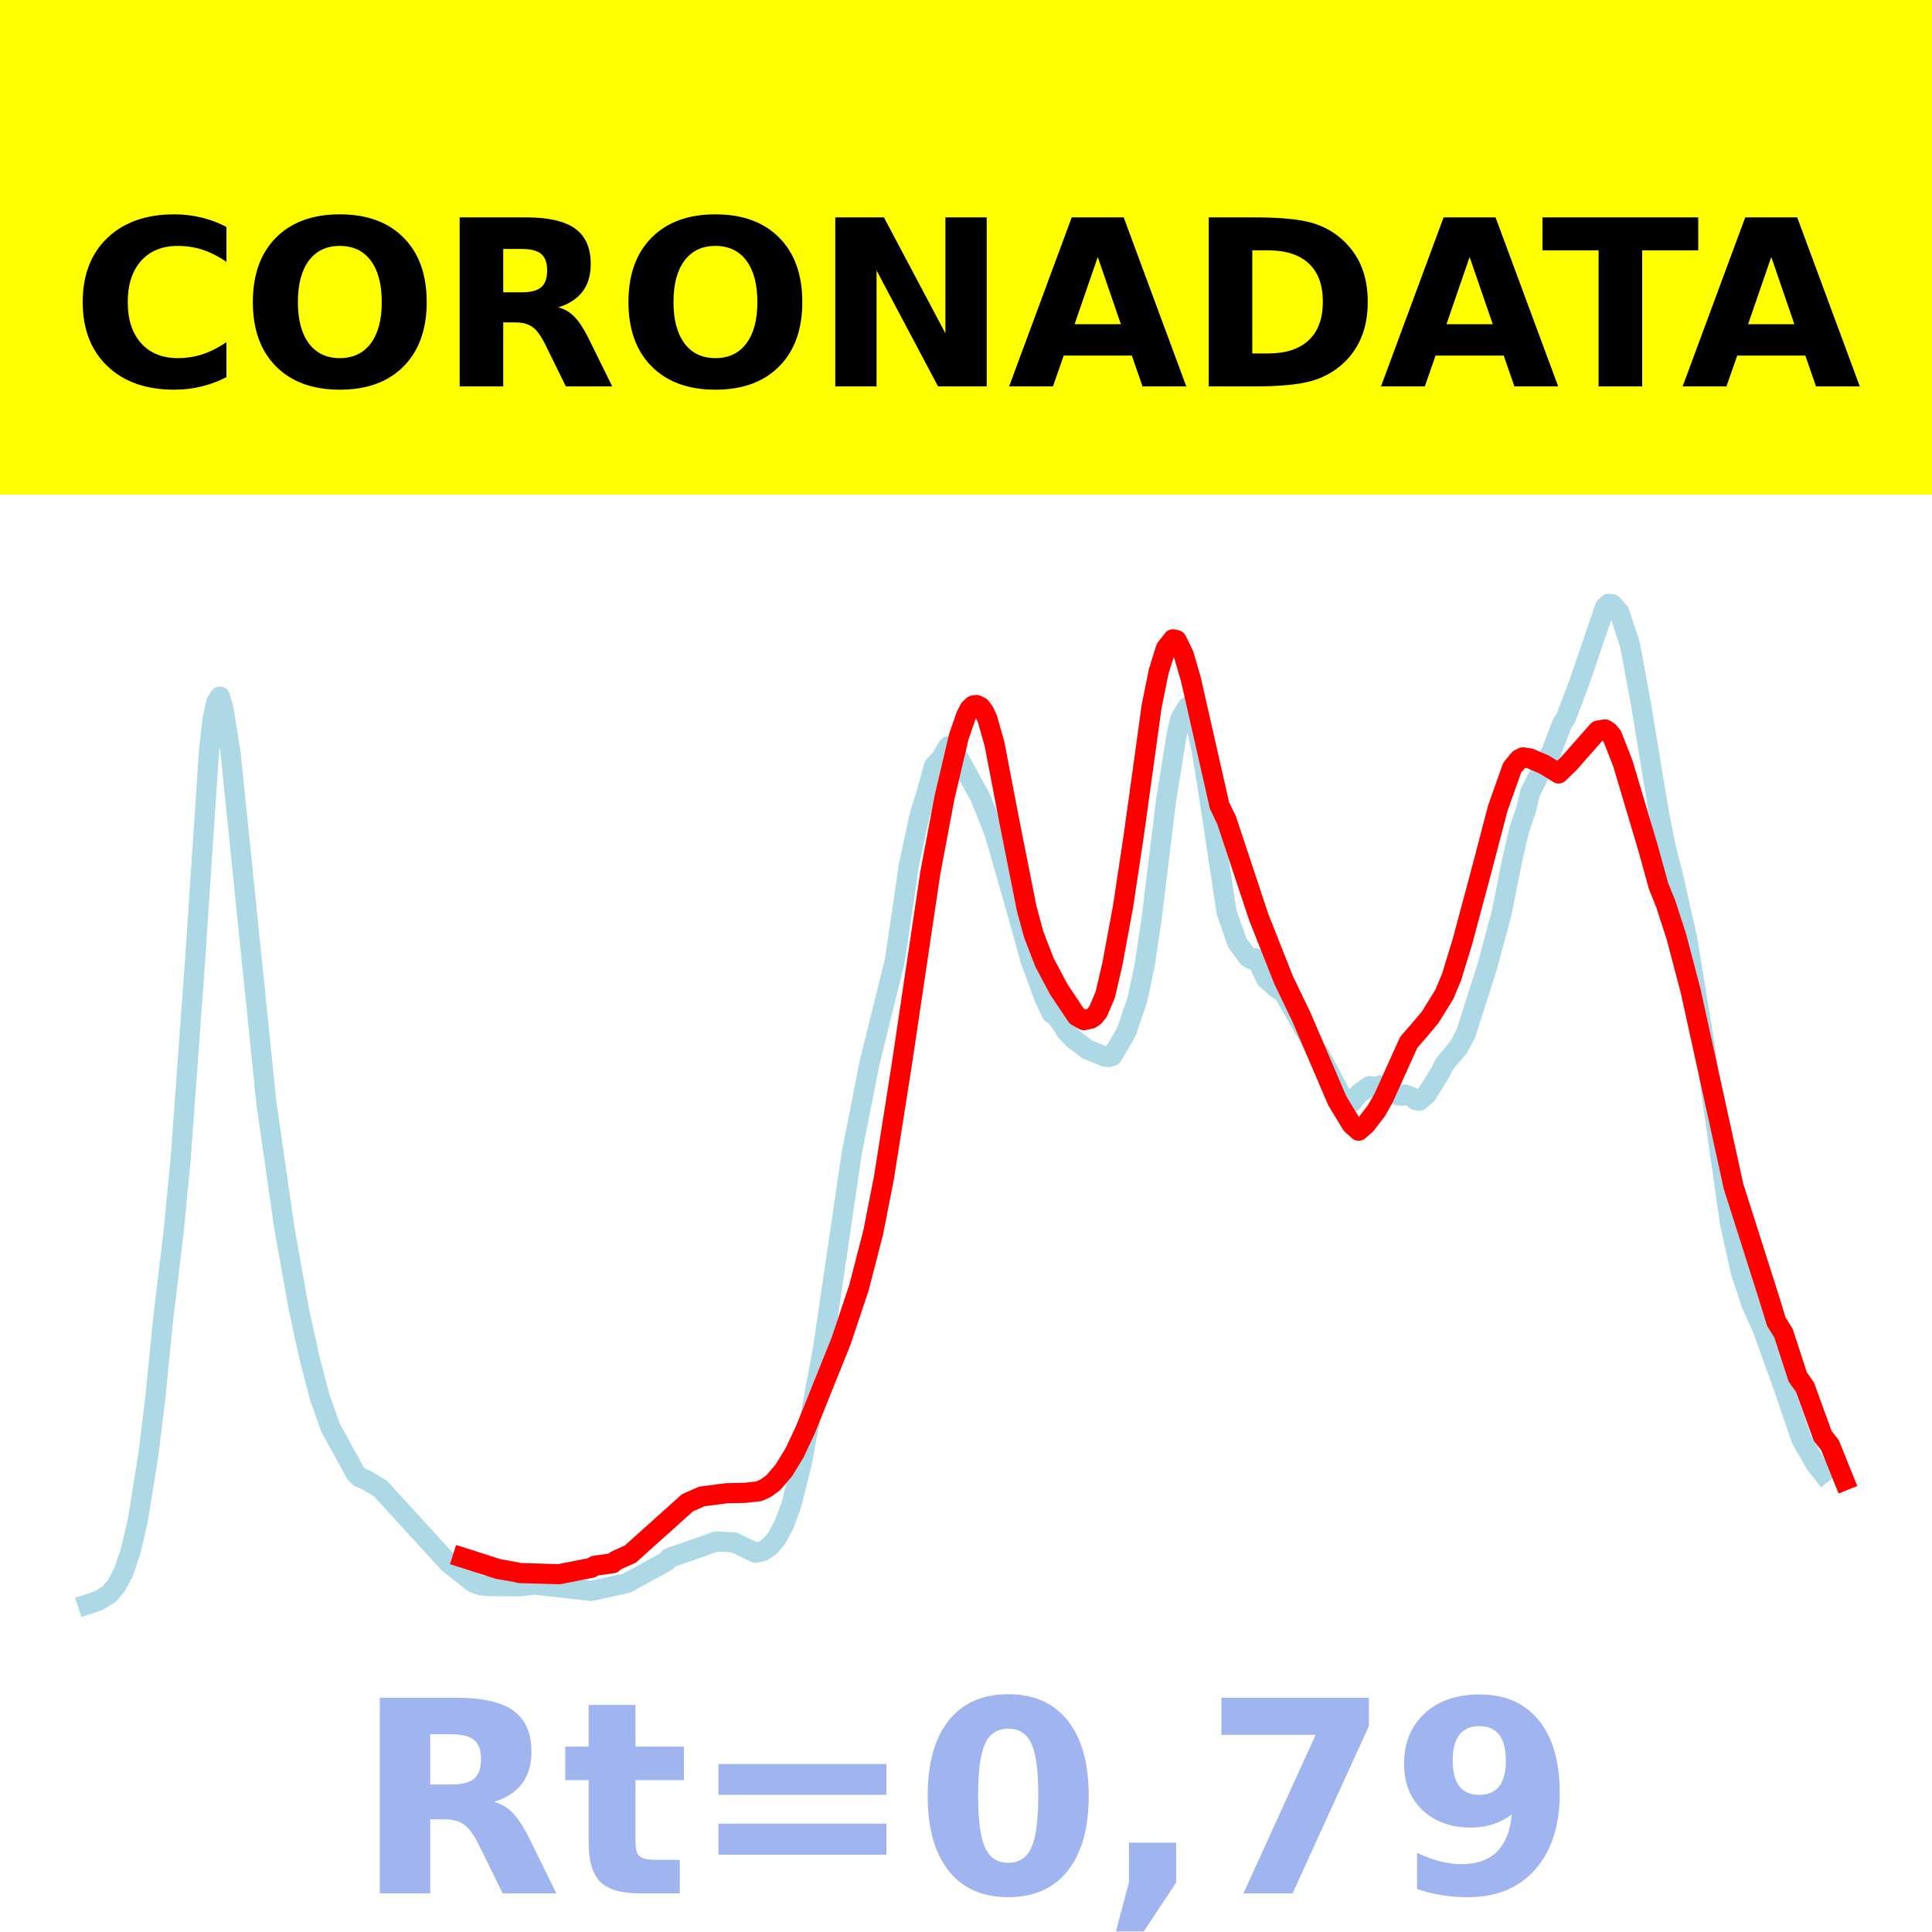
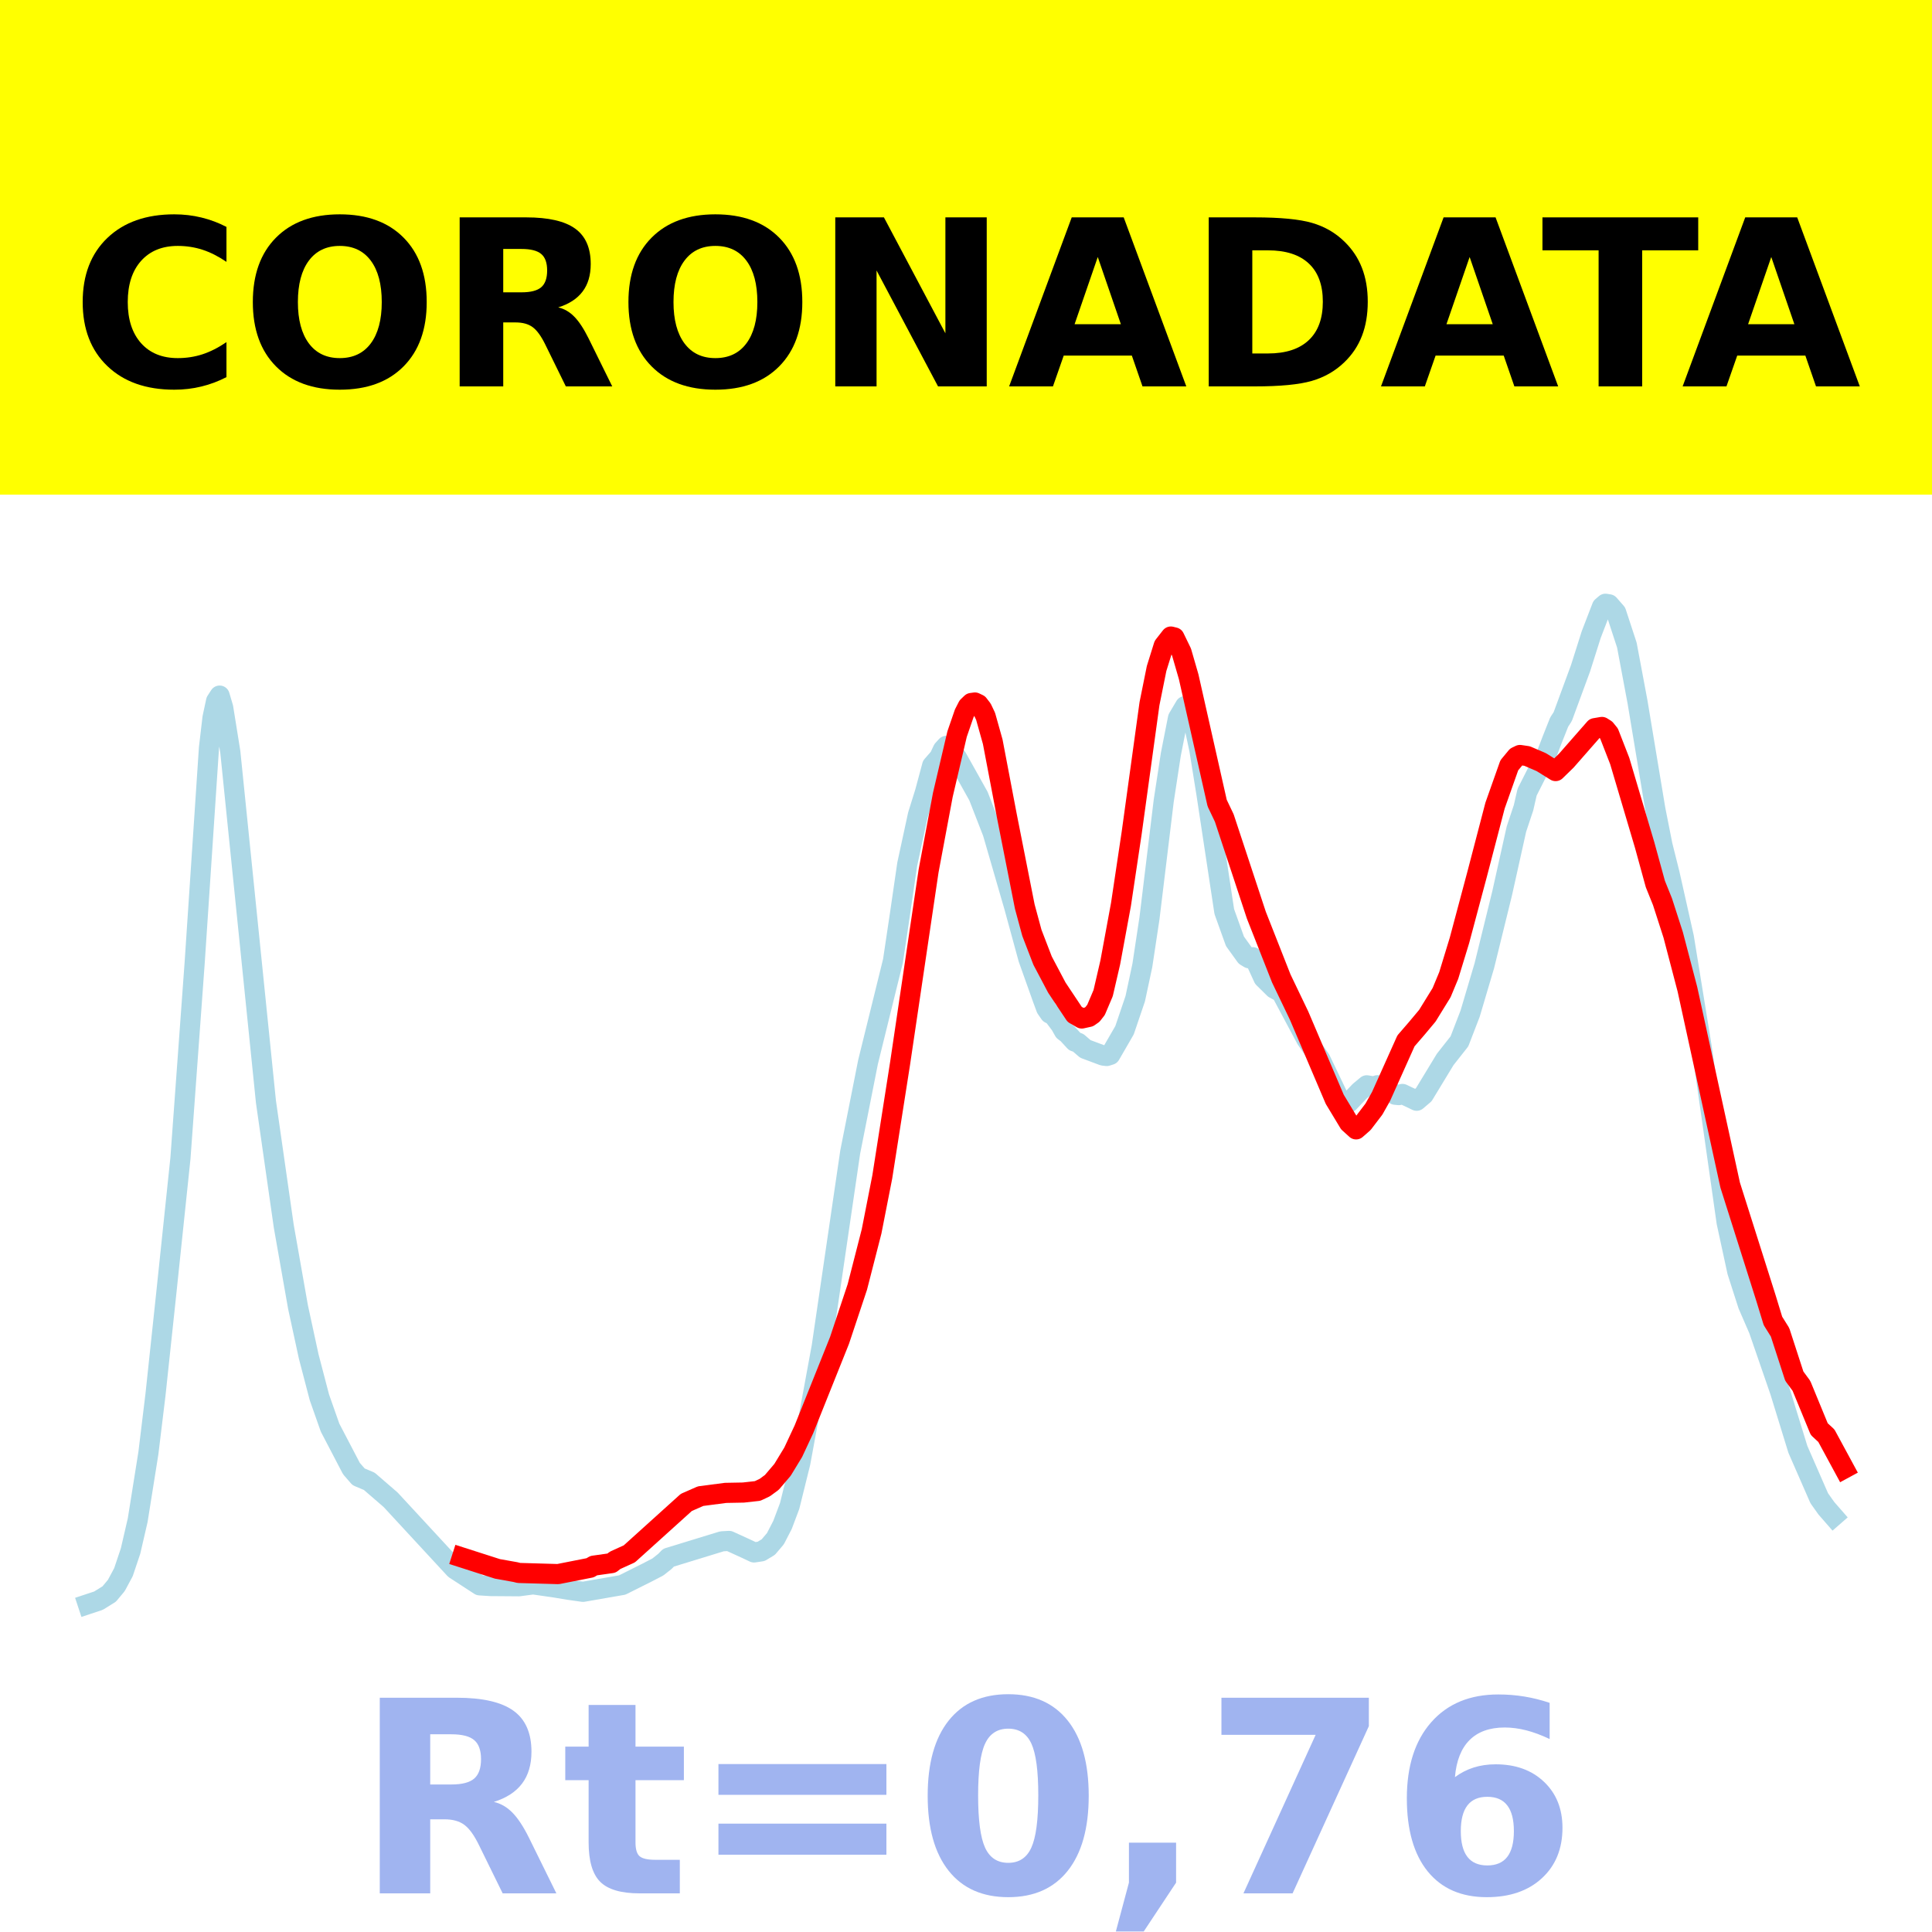
<svg xmlns="http://www.w3.org/2000/svg" xmlns:xlink="http://www.w3.org/1999/xlink" height="144pt" version="1.1" viewBox="0 0 144 144" width="144pt">
  <defs>
    <style type="text/css">*{stroke-linecap:butt;stroke-linejoin:round;}</style>
  </defs>
  <g id="figure_1">
    <g id="patch_1">
      <path d="M 0 144  L 144 144  L 144 0  L 0 0  z " style="fill:#ffffff;" />
    </g>
    <g id="axes_1">
      <g id="patch_2">
        <path d="M 0 144  L 144 144  L 144 0  L 0 0  z " style="fill:#ffffff;" />
      </g>
      <g id="line2d_1">
-         <path clip-path="url(#p01115ec4cb)" d="M 6.545 119.571  L 7.344 119.31  L 8.142 118.813  L 8.674 118.178  L 9.206 117.187  L 9.738 115.61  L 10.271 113.331  L 11.069 108.333  L 11.601 103.978  L 12.133 98.57  L 12.931 91.888  L 13.463 86.416  L 14.528 71.743  L 15.592 55.794  L 15.858 53.538  L 16.124 52.318  L 16.39 51.919  L 16.656 52.822  L 17.188 56.131  L 19.849 82.155  L 21.18 91.438  L 22.244 97.424  L 23.042 101.113  L 23.84 104.161  L 24.639 106.412  L 26.501 109.808  L 26.767 110.079  L 27.299 110.313  L 28.364 110.953  L 33.419 116.489  L 35.282 117.957  L 35.814 118.158  L 36.612 118.225  L 38.741 118.237  L 39.805 118.105  L 44.062 118.58  L 46.723 117.993  L 49.65 116.389  L 49.916 116.108  L 52.576 115.181  L 53.375 114.89  L 54.705 114.962  L 56.302 115.73  L 56.834 115.627  L 57.366 115.273  L 57.898 114.644  L 58.43 113.638  L 58.962 112.235  L 59.761 109.059  L 61.357 100.422  L 63.486 85.948  L 64.816 79.195  L 66.678 71.671  L 67.211 68.136  L 67.743 64.471  L 68.541 60.773  L 69.073 59.065  L 69.605 57.105  L 70.137 56.531  L 70.67 55.627  L 70.936 55.795  L 71.468 56.535  L 73.064 59.417  L 74.129 62.108  L 75.725 67.665  L 76.789 71.51  L 77.854 74.415  L 78.386 75.54  L 78.652 75.671  L 79.184 76.369  L 79.45 76.85  L 79.982 77.416  L 81.047 78.224  L 82.377 78.762  L 82.643 78.788  L 82.909 78.7  L 83.973 76.872  L 84.772 74.495  L 85.304 72.012  L 85.836 68.483  L 86.9 59.739  L 87.698 54.786  L 87.965 53.596  L 88.497 52.69  L 88.763 52.871  L 89.029 53.43  L 89.561 55.897  L 90.093 59.186  L 91.424 67.996  L 92.222 70.279  L 93.02 71.355  L 93.286 71.515  L 93.552 71.422  L 93.818 71.77  L 94.35 72.946  L 95.149 73.656  L 95.681 73.997  L 98.075 78.216  L 98.341 78.554  L 100.204 82.079  L 100.47 82.213  L 100.736 82.181  L 101.268 81.534  L 102.067 80.953  L 102.599 81.01  L 102.865 80.896  L 103.397 81.084  L 104.195 81.635  L 104.461 81.673  L 104.727 81.581  L 105.259 81.782  L 105.525 81.998  L 105.792 82.042  L 106.324 81.59  L 107.388 79.877  L 107.654 79.315  L 108.718 78.055  L 109.251 77.059  L 110.847 72.047  L 111.911 68.1  L 112.71 64.102  L 113.242 61.816  L 113.774 60.249  L 114.04 59.086  L 115.104 56.99  L 115.636 56.019  L 116.435 53.93  L 116.701 53.535  L 117.765 50.718  L 119.627 45.254  L 119.894 45  L 120.16 45.034  L 120.692 45.618  L 121.49 48.06  L 122.288 52.352  L 123.619 60.441  L 124.151 63.13  L 124.683 65.203  L 125.747 69.925  L 127.078 78.061  L 128.94 91.139  L 129.738 94.767  L 130.537 97.186  L 131.335 98.95  L 132.931 103.374  L 134.262 107.275  L 135.326 109.131  L 135.858 109.801  L 135.858 109.801  " style="fill:none;stroke:#add8e6;stroke-linecap:square;stroke-width:1.5;" />
+         <path clip-path="url(#p0a39995949)" d="M 6.545 119.568  L 7.342 119.304  L 8.139 118.809  L 8.67 118.172  L 9.201 117.183  L 9.732 115.601  L 10.263 113.304  L 11.06 108.303  L 11.591 103.932  L 12.387 96.457  L 13.449 86.331  L 14.512 71.718  L 15.574 55.754  L 15.839 53.493  L 16.105 52.255  L 16.37 51.846  L 16.636 52.745  L 17.167 56.052  L 19.822 82.117  L 21.15 91.394  L 22.212 97.421  L 23.009 101.101  L 23.805 104.147  L 24.602 106.41  L 26.195 109.46  L 26.726 110.072  L 27.523 110.408  L 29.116 111.784  L 33.896 116.954  L 35.754 118.163  L 36.551 118.215  L 38.675 118.231  L 39.737 118.09  L 41.331 118.319  L 42.393 118.495  L 43.455 118.645  L 46.376 118.138  L 48.235 117.208  L 49.031 116.795  L 49.562 116.374  L 49.828 116.102  L 53.811 114.881  L 54.342 114.851  L 55.67 115.458  L 56.201 115.71  L 56.732 115.631  L 57.263 115.311  L 57.794 114.686  L 58.325 113.657  L 58.856 112.245  L 59.653 109.025  L 61.246 100.367  L 63.37 85.867  L 64.698 79.158  L 66.557 71.621  L 67.088 68.064  L 67.619 64.416  L 68.415 60.739  L 68.946 59.035  L 69.477 57.059  L 70.008 56.452  L 70.274 55.882  L 70.54 55.591  L 70.805 55.753  L 71.336 56.487  L 72.929 59.337  L 73.992 62.069  L 75.585 67.568  L 76.647 71.455  L 77.709 74.435  L 77.975 75.155  L 78.24 75.54  L 78.506 75.672  L 79.037 76.379  L 79.302 76.85  L 79.568 77.052  L 80.099 77.63  L 80.364 77.721  L 80.895 78.18  L 82.223 78.677  L 82.489 78.708  L 82.754 78.624  L 83.816 76.788  L 84.613 74.439  L 85.144 71.957  L 85.675 68.441  L 86.737 59.69  L 87.268 56.218  L 87.799 53.526  L 88.33 52.628  L 88.596 52.843  L 88.862 53.388  L 89.393 55.881  L 89.924 59.185  L 91.251 67.943  L 92.048 70.161  L 92.845 71.268  L 93.11 71.428  L 93.376 71.346  L 93.641 71.738  L 94.172 72.895  L 94.969 73.682  L 95.5 73.971  L 97.359 77.451  L 98.421 78.975  L 99.748 81.746  L 100.28 82.202  L 100.545 82.171  L 101.342 81.334  L 101.873 80.892  L 102.404 80.983  L 102.669 80.885  L 103.2 81.04  L 103.997 81.597  L 104.263 81.623  L 104.528 81.536  L 105.59 82.043  L 106.121 81.591  L 107.715 78.966  L 108.777 77.618  L 109.573 75.555  L 110.635 71.973  L 111.963 66.571  L 113.025 61.797  L 113.556 60.203  L 113.822 59.04  L 114.884 56.944  L 115.15 56.551  L 115.681 55.157  L 116.212 53.82  L 116.477 53.412  L 117.805 49.807  L 118.602 47.293  L 119.398 45.227  L 119.664 45  L 119.929 45.043  L 120.46 45.651  L 121.257 48.082  L 122.053 52.328  L 123.381 60.327  L 123.912 63.006  L 124.443 65.127  L 125.505 69.855  L 126.833 78.042  L 128.692 91.108  L 129.488 94.779  L 130.285 97.26  L 131.082 99.096  L 132.675 103.711  L 134.003 108.026  L 135.596 111.67  L 136.127 112.418  L 136.658 113.026  L 136.658 113.026  " style="fill:none;stroke:#add8e6;stroke-linecap:square;stroke-width:1.5;" />
      </g>
      <g id="line2d_2">
-         <path clip-path="url(#p01115ec4cb)" d="M 34.483 116.096  L 37.144 116.946  L 38.475 117.181  L 38.741 117.247  L 41.667 117.331  L 44.062 116.861  L 44.328 116.704  L 45.659 116.515  L 45.925 116.308  L 46.989 115.827  L 51.246 112.004  L 52.31 111.538  L 54.173 111.295  L 55.503 111.27  L 56.568 111.153  L 57.1 110.904  L 57.632 110.516  L 58.43 109.582  L 59.228 108.276  L 60.027 106.575  L 62.687 99.964  L 64.018 95.99  L 65.082 91.861  L 65.88 87.81  L 67.211 79.368  L 69.339 65.068  L 70.404 59.414  L 71.468 54.898  L 72 53.361  L 72.266 52.843  L 72.532 52.588  L 72.798 52.551  L 73.064 52.677  L 73.33 53.021  L 73.596 53.576  L 74.129 55.466  L 75.193 61.023  L 76.523 67.718  L 77.055 69.675  L 77.854 71.738  L 78.918 73.743  L 80.248 75.732  L 80.78 76.037  L 81.313 75.92  L 81.579 75.734  L 81.845 75.396  L 82.377 74.149  L 82.909 71.866  L 83.707 67.557  L 84.506 62.254  L 85.836 52.646  L 86.368 50.023  L 86.9 48.326  L 87.432 47.649  L 87.698 47.714  L 88.231 48.807  L 88.763 50.636  L 90.891 60.026  L 91.424 61.137  L 93.818 68.356  L 95.681 73.063  L 97.011 75.826  L 99.672 82.043  L 100.736 83.798  L 101.268 84.278  L 101.8 83.815  L 102.599 82.772  L 103.131 81.833  L 104.993 77.698  L 105.792 76.78  L 106.59 75.831  L 107.654 74.114  L 108.186 72.84  L 108.984 70.241  L 110.315 65.284  L 111.645 60.212  L 112.71 57.219  L 113.242 56.58  L 113.508 56.452  L 114.04 56.53  L 115.104 56.988  L 116.169 57.648  L 116.967 56.875  L 119.095 54.458  L 119.627 54.368  L 119.894 54.534  L 120.16 54.861  L 120.958 56.901  L 122.82 63.153  L 123.619 66.045  L 124.151 67.357  L 124.949 69.822  L 126.013 73.867  L 129.206 88.42  L 131.867 96.782  L 132.399 98.514  L 132.931 99.363  L 133.996 102.638  L 134.528 103.384  L 135.858 107.037  L 136.39 107.698  L 137.455 110.343  L 137.455 110.343  " style="fill:none;stroke:#ff0000;stroke-linecap:square;stroke-width:1.5;" />
+         <path clip-path="url(#p0a39995949)" d="M 34.427 116.085  L 37.082 116.937  L 38.41 117.173  L 38.675 117.239  L 41.596 117.323  L 43.986 116.852  L 44.252 116.694  L 45.579 116.506  L 45.845 116.298  L 46.907 115.816  L 51.155 111.981  L 52.218 111.514  L 54.076 111.271  L 55.404 111.246  L 56.466 111.128  L 56.997 110.878  L 57.528 110.489  L 58.325 109.553  L 59.122 108.242  L 59.918 106.537  L 62.573 99.907  L 63.901 95.922  L 64.963 91.781  L 65.76 87.719  L 67.088 79.253  L 69.212 64.912  L 70.274 59.242  L 71.336 54.713  L 71.867 53.172  L 72.133 52.653  L 72.398 52.397  L 72.664 52.36  L 72.929 52.486  L 73.195 52.831  L 73.46 53.388  L 73.992 55.283  L 75.054 60.856  L 76.381 67.57  L 76.912 69.533  L 77.709 71.601  L 78.771 73.612  L 80.099 75.606  L 80.63 75.913  L 81.161 75.795  L 81.427 75.609  L 81.692 75.27  L 82.223 74.019  L 82.754 71.729  L 83.551 67.409  L 84.347 62.091  L 85.675 52.455  L 86.206 49.825  L 86.737 48.123  L 87.268 47.444  L 87.534 47.51  L 88.065 48.605  L 88.596 50.44  L 90.72 59.856  L 91.251 60.97  L 93.641 68.21  L 95.5 72.93  L 96.828 75.701  L 99.483 81.935  L 100.545 83.695  L 101.076 84.177  L 101.607 83.712  L 102.404 82.667  L 102.935 81.725  L 104.794 77.579  L 105.59 76.658  L 106.387 75.706  L 107.449 73.984  L 107.98 72.706  L 108.777 70.1  L 110.104 65.129  L 111.432 60.043  L 112.494 57.042  L 113.025 56.4  L 113.291 56.272  L 113.822 56.351  L 114.884 56.809  L 115.946 57.471  L 116.743 56.696  L 118.867 54.273  L 119.398 54.182  L 119.664 54.349  L 119.929 54.677  L 120.726 56.723  L 122.585 62.992  L 123.381 65.892  L 123.912 67.208  L 124.709 69.68  L 125.771 73.737  L 128.957 88.33  L 131.613 96.715  L 132.144 98.451  L 132.675 99.301  L 133.737 102.569  L 134.268 103.292  L 135.596 106.518  L 136.127 107.009  L 137.455 109.46  L 137.455 109.46  " style="fill:none;stroke:#ff0000;stroke-linecap:square;stroke-width:1.5;" />
      </g>
      <g id="patch_3">
        <path d="M 0 144  L 0 0  " style="fill:none;stroke:#ffffff;stroke-linecap:square;stroke-linejoin:miter;stroke-width:0.8;" />
      </g>
      <g id="patch_4">
        <path d="M 144 144  L 144 0  " style="fill:none;stroke:#ffffff;stroke-linecap:square;stroke-linejoin:miter;stroke-width:0.8;" />
      </g>
      <g id="patch_5">
-         <path d="M -0 144  L 144 144  " style="fill:none;stroke:#ffffff;stroke-linecap:square;stroke-linejoin:miter;stroke-width:0.8;" />
+         <path d="M 0 144  L 144 144  " style="fill:none;stroke:#ffffff;stroke-linecap:square;stroke-linejoin:miter;stroke-width:0.8;" />
      </g>
      <g id="patch_6">
-         <path d="M -0 0  L 144 0  " style="fill:none;stroke:#ffffff;stroke-linecap:square;stroke-linejoin:miter;stroke-width:0.8;" />
+         <path d="M 0 0  L 144 0  " style="fill:none;stroke:#ffffff;stroke-linecap:square;stroke-linejoin:miter;stroke-width:0.8;" />
      </g>
    </g>
    <g id="text_1">
      <g id="patch_7">
        <path d="M -64.848 36.368  L 208.848 36.368  L 208.848 -7.654  L -64.848 -7.654  z " style="fill:#ffff00;stroke:#ffff00;stroke-linejoin:miter;" />
      </g>
      <g transform="translate(72 9.45018)scale(0.1728 -0.1728)" />
      <g transform="translate(-60.87375 28.8)scale(0.1728 -0.1728)">
        <defs>
          <path id="DejaVuSans-Bold-32" />
          <path d="M 67 4  Q 61.812 1.312 56.203 -0.047  Q 50.594 -1.422 44.484 -1.422  Q 26.266 -1.422 15.625 8.766  Q 4.984 18.953 4.984 36.375  Q 4.984 53.859 15.625 64.031  Q 26.266 74.219 44.484 74.219  Q 50.594 74.219 56.203 72.844  Q 61.812 71.484 67 68.797  L 67 53.719  Q 61.766 57.281 56.688 58.938  Q 51.609 60.594 46 60.594  Q 35.938 60.594 30.172 54.141  Q 24.422 47.703 24.422 36.375  Q 24.422 25.094 30.172 18.641  Q 35.938 12.203 46 12.203  Q 51.609 12.203 56.688 13.859  Q 61.766 15.531 67 19.094  z " id="DejaVuSans-Bold-67" />
          <path d="M 42.484 60.594  Q 33.891 60.594 29.156 54.25  Q 24.422 47.906 24.422 36.375  Q 24.422 24.906 29.156 18.547  Q 33.891 12.203 42.484 12.203  Q 51.125 12.203 55.859 18.547  Q 60.594 24.906 60.594 36.375  Q 60.594 47.906 55.859 54.25  Q 51.125 60.594 42.484 60.594  z M 42.484 74.219  Q 60.062 74.219 70.016 64.156  Q 79.984 54.109 79.984 36.375  Q 79.984 18.703 70.016 8.641  Q 60.062 -1.422 42.484 -1.422  Q 24.953 -1.422 14.969 8.641  Q 4.984 18.703 4.984 36.375  Q 4.984 54.109 14.969 64.156  Q 24.953 74.219 42.484 74.219  z " id="DejaVuSans-Bold-79" />
          <path d="M 35.891 40.578  Q 41.797 40.578 44.359 42.766  Q 46.922 44.969 46.922 50  Q 46.922 54.984 44.359 57.125  Q 41.797 59.281 35.891 59.281  L 27.984 59.281  L 27.984 40.578  z M 27.984 27.594  L 27.984 0  L 9.188 0  L 9.188 72.906  L 37.891 72.906  Q 52.297 72.906 59 68.062  Q 65.719 63.234 65.719 52.781  Q 65.719 45.562 62.219 40.922  Q 58.734 36.281 51.703 34.078  Q 55.562 33.203 58.609 30.094  Q 61.672 27 64.797 20.703  L 75 0  L 54.984 0  L 46.094 18.109  Q 43.406 23.578 40.641 25.578  Q 37.891 27.594 33.297 27.594  z " id="DejaVuSans-Bold-82" />
          <path d="M 9.188 72.906  L 30.172 72.906  L 56.688 22.906  L 56.688 72.906  L 74.516 72.906  L 74.516 0  L 53.516 0  L 27 50  L 27 0  L 9.188 0  z " id="DejaVuSans-Bold-78" />
          <path d="M 53.422 13.281  L 24.031 13.281  L 19.391 0  L 0.484 0  L 27.484 72.906  L 49.906 72.906  L 76.906 0  L 58.016 0  z M 28.719 26.812  L 48.688 26.812  L 38.719 55.812  z " id="DejaVuSans-Bold-65" />
          <path d="M 27.984 58.688  L 27.984 14.203  L 34.719 14.203  Q 46.234 14.203 52.312 19.922  Q 58.406 25.641 58.406 36.531  Q 58.406 47.359 52.344 53.016  Q 46.297 58.688 34.719 58.688  z M 9.188 72.906  L 29 72.906  Q 45.609 72.906 53.734 70.531  Q 61.859 68.172 67.672 62.5  Q 72.797 57.562 75.281 51.109  Q 77.781 44.672 77.781 36.531  Q 77.781 28.266 75.281 21.797  Q 72.797 15.328 67.672 10.406  Q 61.812 4.734 53.609 2.359  Q 45.406 0 29 0  L 9.188 0  z " id="DejaVuSans-Bold-68" />
          <path d="M 0.484 72.906  L 67.672 72.906  L 67.672 58.688  L 43.5 58.688  L 43.5 0  L 24.703 0  L 24.703 58.688  L 0.484 58.688  z " id="DejaVuSans-Bold-84" />
        </defs>
        <use xlink:href="#DejaVuSans-Bold-32" />
        <use x="34.814" xlink:href="#DejaVuSans-Bold-32" />
        <use x="69.629" xlink:href="#DejaVuSans-Bold-32" />
        <use x="104.443" xlink:href="#DejaVuSans-Bold-32" />
        <use x="139.258" xlink:href="#DejaVuSans-Bold-32" />
        <use x="174.072" xlink:href="#DejaVuSans-Bold-32" />
        <use x="208.887" xlink:href="#DejaVuSans-Bold-32" />
        <use x="243.701" xlink:href="#DejaVuSans-Bold-32" />
        <use x="278.516" xlink:href="#DejaVuSans-Bold-32" />
        <use x="313.33" xlink:href="#DejaVuSans-Bold-32" />
        <use x="348.145" xlink:href="#DejaVuSans-Bold-32" />
        <use x="382.959" xlink:href="#DejaVuSans-Bold-67" />
        <use x="456.348" xlink:href="#DejaVuSans-Bold-79" />
        <use x="541.357" xlink:href="#DejaVuSans-Bold-82" />
        <use x="618.359" xlink:href="#DejaVuSans-Bold-79" />
        <use x="703.369" xlink:href="#DejaVuSans-Bold-78" />
        <use x="787.061" xlink:href="#DejaVuSans-Bold-65" />
        <use x="864.453" xlink:href="#DejaVuSans-Bold-68" />
        <use x="947.461" xlink:href="#DejaVuSans-Bold-65" />
        <use x="1017.104" xlink:href="#DejaVuSans-Bold-84" />
        <use x="1077.566" xlink:href="#DejaVuSans-Bold-65" />
        <use x="1154.959" xlink:href="#DejaVuSans-Bold-32" />
        <use x="1189.773" xlink:href="#DejaVuSans-Bold-32" />
        <use x="1224.588" xlink:href="#DejaVuSans-Bold-32" />
        <use x="1259.402" xlink:href="#DejaVuSans-Bold-32" />
        <use x="1294.217" xlink:href="#DejaVuSans-Bold-32" />
        <use x="1329.031" xlink:href="#DejaVuSans-Bold-32" />
        <use x="1363.846" xlink:href="#DejaVuSans-Bold-32" />
        <use x="1398.66" xlink:href="#DejaVuSans-Bold-32" />
        <use x="1433.475" xlink:href="#DejaVuSans-Bold-32" />
        <use x="1468.289" xlink:href="#DejaVuSans-Bold-32" />
        <use x="1503.104" xlink:href="#DejaVuSans-Bold-32" />
      </g>
    </g>
    <g id="text_2">
      <g style="fill:#4169e1;opacity:0.5;" transform="translate(26.46875 141.12)scale(0.2 -0.2)">
        <defs>
          <path d="M 27.484 70.219  L 27.484 54.688  L 45.516 54.688  L 45.516 42.188  L 27.484 42.188  L 27.484 19  Q 27.484 15.188 29 13.844  Q 30.516 12.5 35.016 12.5  L 44 12.5  L 44 0  L 29 0  Q 18.656 0 14.328 4.312  Q 10.016 8.641 10.016 19  L 10.016 42.188  L 1.312 42.188  L 1.312 54.688  L 10.016 54.688  L 10.016 70.219  z " id="DejaVuSans-Bold-116" />
          <path d="M 10.594 48.188  L 73.188 48.188  L 73.188 36.719  L 10.594 36.719  z M 10.594 25.984  L 73.188 25.984  L 73.188 14.406  L 10.594 14.406  z " id="DejaVuSans-Bold-61" />
          <path d="M 46 36.531  Q 46 50.203 43.438 55.781  Q 40.875 61.375 34.812 61.375  Q 28.766 61.375 26.172 55.781  Q 23.578 50.203 23.578 36.531  Q 23.578 22.703 26.172 17.031  Q 28.766 11.375 34.812 11.375  Q 40.828 11.375 43.406 17.031  Q 46 22.703 46 36.531  z M 64.797 36.375  Q 64.797 18.266 56.984 8.422  Q 49.172 -1.422 34.812 -1.422  Q 20.406 -1.422 12.594 8.422  Q 4.781 18.266 4.781 36.375  Q 4.781 54.547 12.594 64.375  Q 20.406 74.219 34.812 74.219  Q 49.172 74.219 56.984 64.375  Q 64.797 54.547 64.797 36.375  z " id="DejaVuSans-Bold-48" />
          <path d="M 10.203 18.891  L 27.781 18.891  L 27.781 4  L 15.719 -14.203  L 5.328 -14.203  L 10.203 4  z " id="DejaVuSans-Bold-44" />
          <path d="M 6.688 72.906  L 61.625 72.906  L 61.625 62.312  L 33.203 0  L 14.891 0  L 41.797 59.078  L 6.688 59.078  z " id="DejaVuSans-Bold-55" />
-           <path d="M 10.016 1.609  L 10.016 15.094  Q 14.5 12.984 18.594 11.938  Q 22.703 10.891 26.703 10.891  Q 35.109 10.891 39.797 15.547  Q 44.484 20.219 45.312 29.391  Q 42 26.953 38.234 25.734  Q 34.469 24.516 30.078 24.516  Q 18.891 24.516 12.031 31.031  Q 5.172 37.547 5.172 48.188  Q 5.172 59.969 12.812 67.047  Q 20.453 74.125 33.297 74.125  Q 47.562 74.125 55.375 64.5  Q 63.188 54.891 63.188 37.312  Q 63.188 19.234 54.047 8.906  Q 44.922 -1.422 29 -1.422  Q 23.875 -1.422 19.188 -0.656  Q 14.5 0.094 10.016 1.609  z M 33.203 36.719  Q 38.141 36.719 40.625 39.906  Q 43.109 43.109 43.109 49.516  Q 43.109 55.859 40.625 59.078  Q 38.141 62.312 33.203 62.312  Q 28.266 62.312 25.781 59.078  Q 23.297 55.859 23.297 49.516  Q 23.297 43.109 25.781 39.906  Q 28.266 36.719 33.203 36.719  z " id="DejaVuSans-Bold-57" />
+           <path d="M 36.188 35.984  Q 31.25 35.984 28.781 32.781  Q 26.312 29.594 26.312 23.188  Q 26.312 16.797 28.781 13.594  Q 31.25 10.406 36.188 10.406  Q 41.156 10.406 43.625 13.594  Q 46.094 16.797 46.094 23.188  Q 46.094 29.594 43.625 32.781  Q 41.156 35.984 36.188 35.984  z M 59.422 71  L 59.422 57.516  Q 54.781 59.719 50.672 60.766  Q 46.578 61.812 42.672 61.812  Q 34.281 61.812 29.594 57.141  Q 24.906 52.484 24.125 43.312  Q 27.344 45.703 31.094 46.891  Q 34.859 48.094 39.312 48.094  Q 50.484 48.094 57.344 41.547  Q 64.203 35.016 64.203 24.422  Q 64.203 12.703 56.531 5.641  Q 48.875 -1.422 35.984 -1.422  Q 21.781 -1.422 13.984 8.172  Q 6.203 17.781 6.203 35.406  Q 6.203 53.469 15.312 63.797  Q 24.422 74.125 40.281 74.125  Q 45.312 74.125 50.047 73.344  Q 54.781 72.562 59.422 71  z " id="DejaVuSans-Bold-54" />
        </defs>
        <use xlink:href="#DejaVuSans-Bold-82" />
        <use x="77.002" xlink:href="#DejaVuSans-Bold-116" />
        <use x="124.805" xlink:href="#DejaVuSans-Bold-61" />
        <use x="208.594" xlink:href="#DejaVuSans-Bold-48" />
        <use x="278.174" xlink:href="#DejaVuSans-Bold-44" />
        <use x="316.162" xlink:href="#DejaVuSans-Bold-55" />
-         <use x="385.742" xlink:href="#DejaVuSans-Bold-57" />
+         <use x="385.742" xlink:href="#DejaVuSans-Bold-54" />
      </g>
    </g>
  </g>
  <defs>
-     <clipPath id="p01115ec4cb">
+     <clipPath id="p0a39995949">
      <rect height="144" width="144" x="0" y="0" />
    </clipPath>
  </defs>
</svg>
